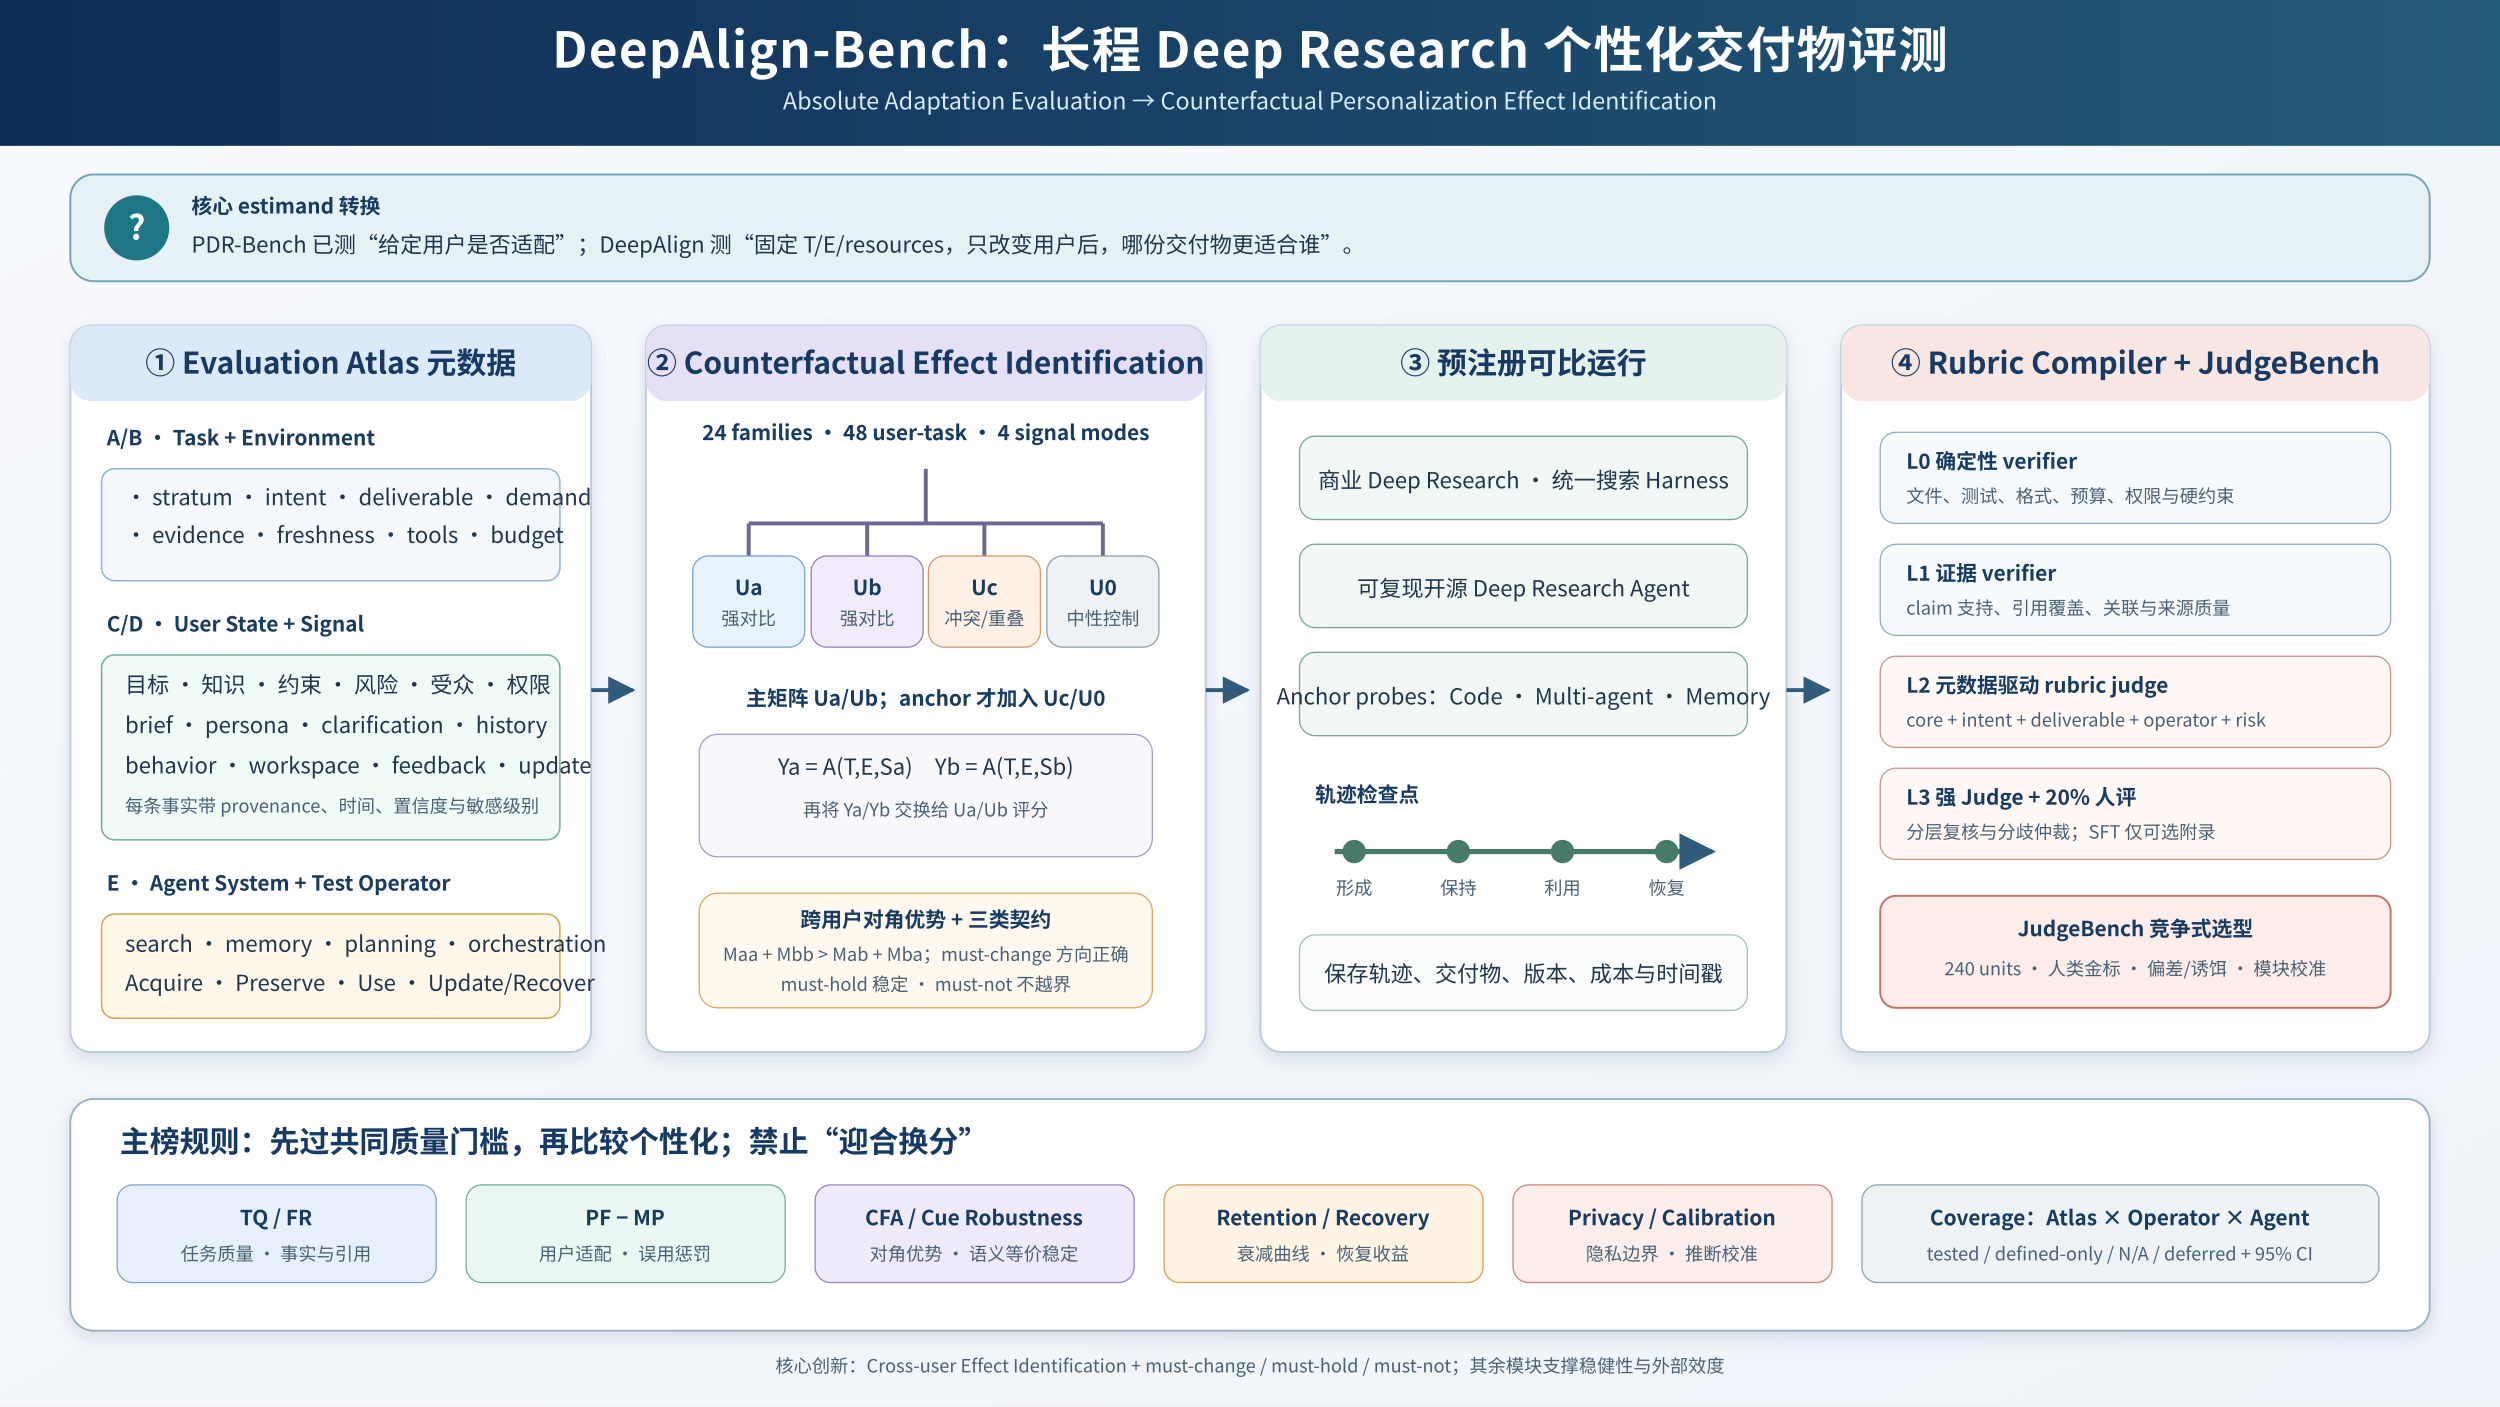
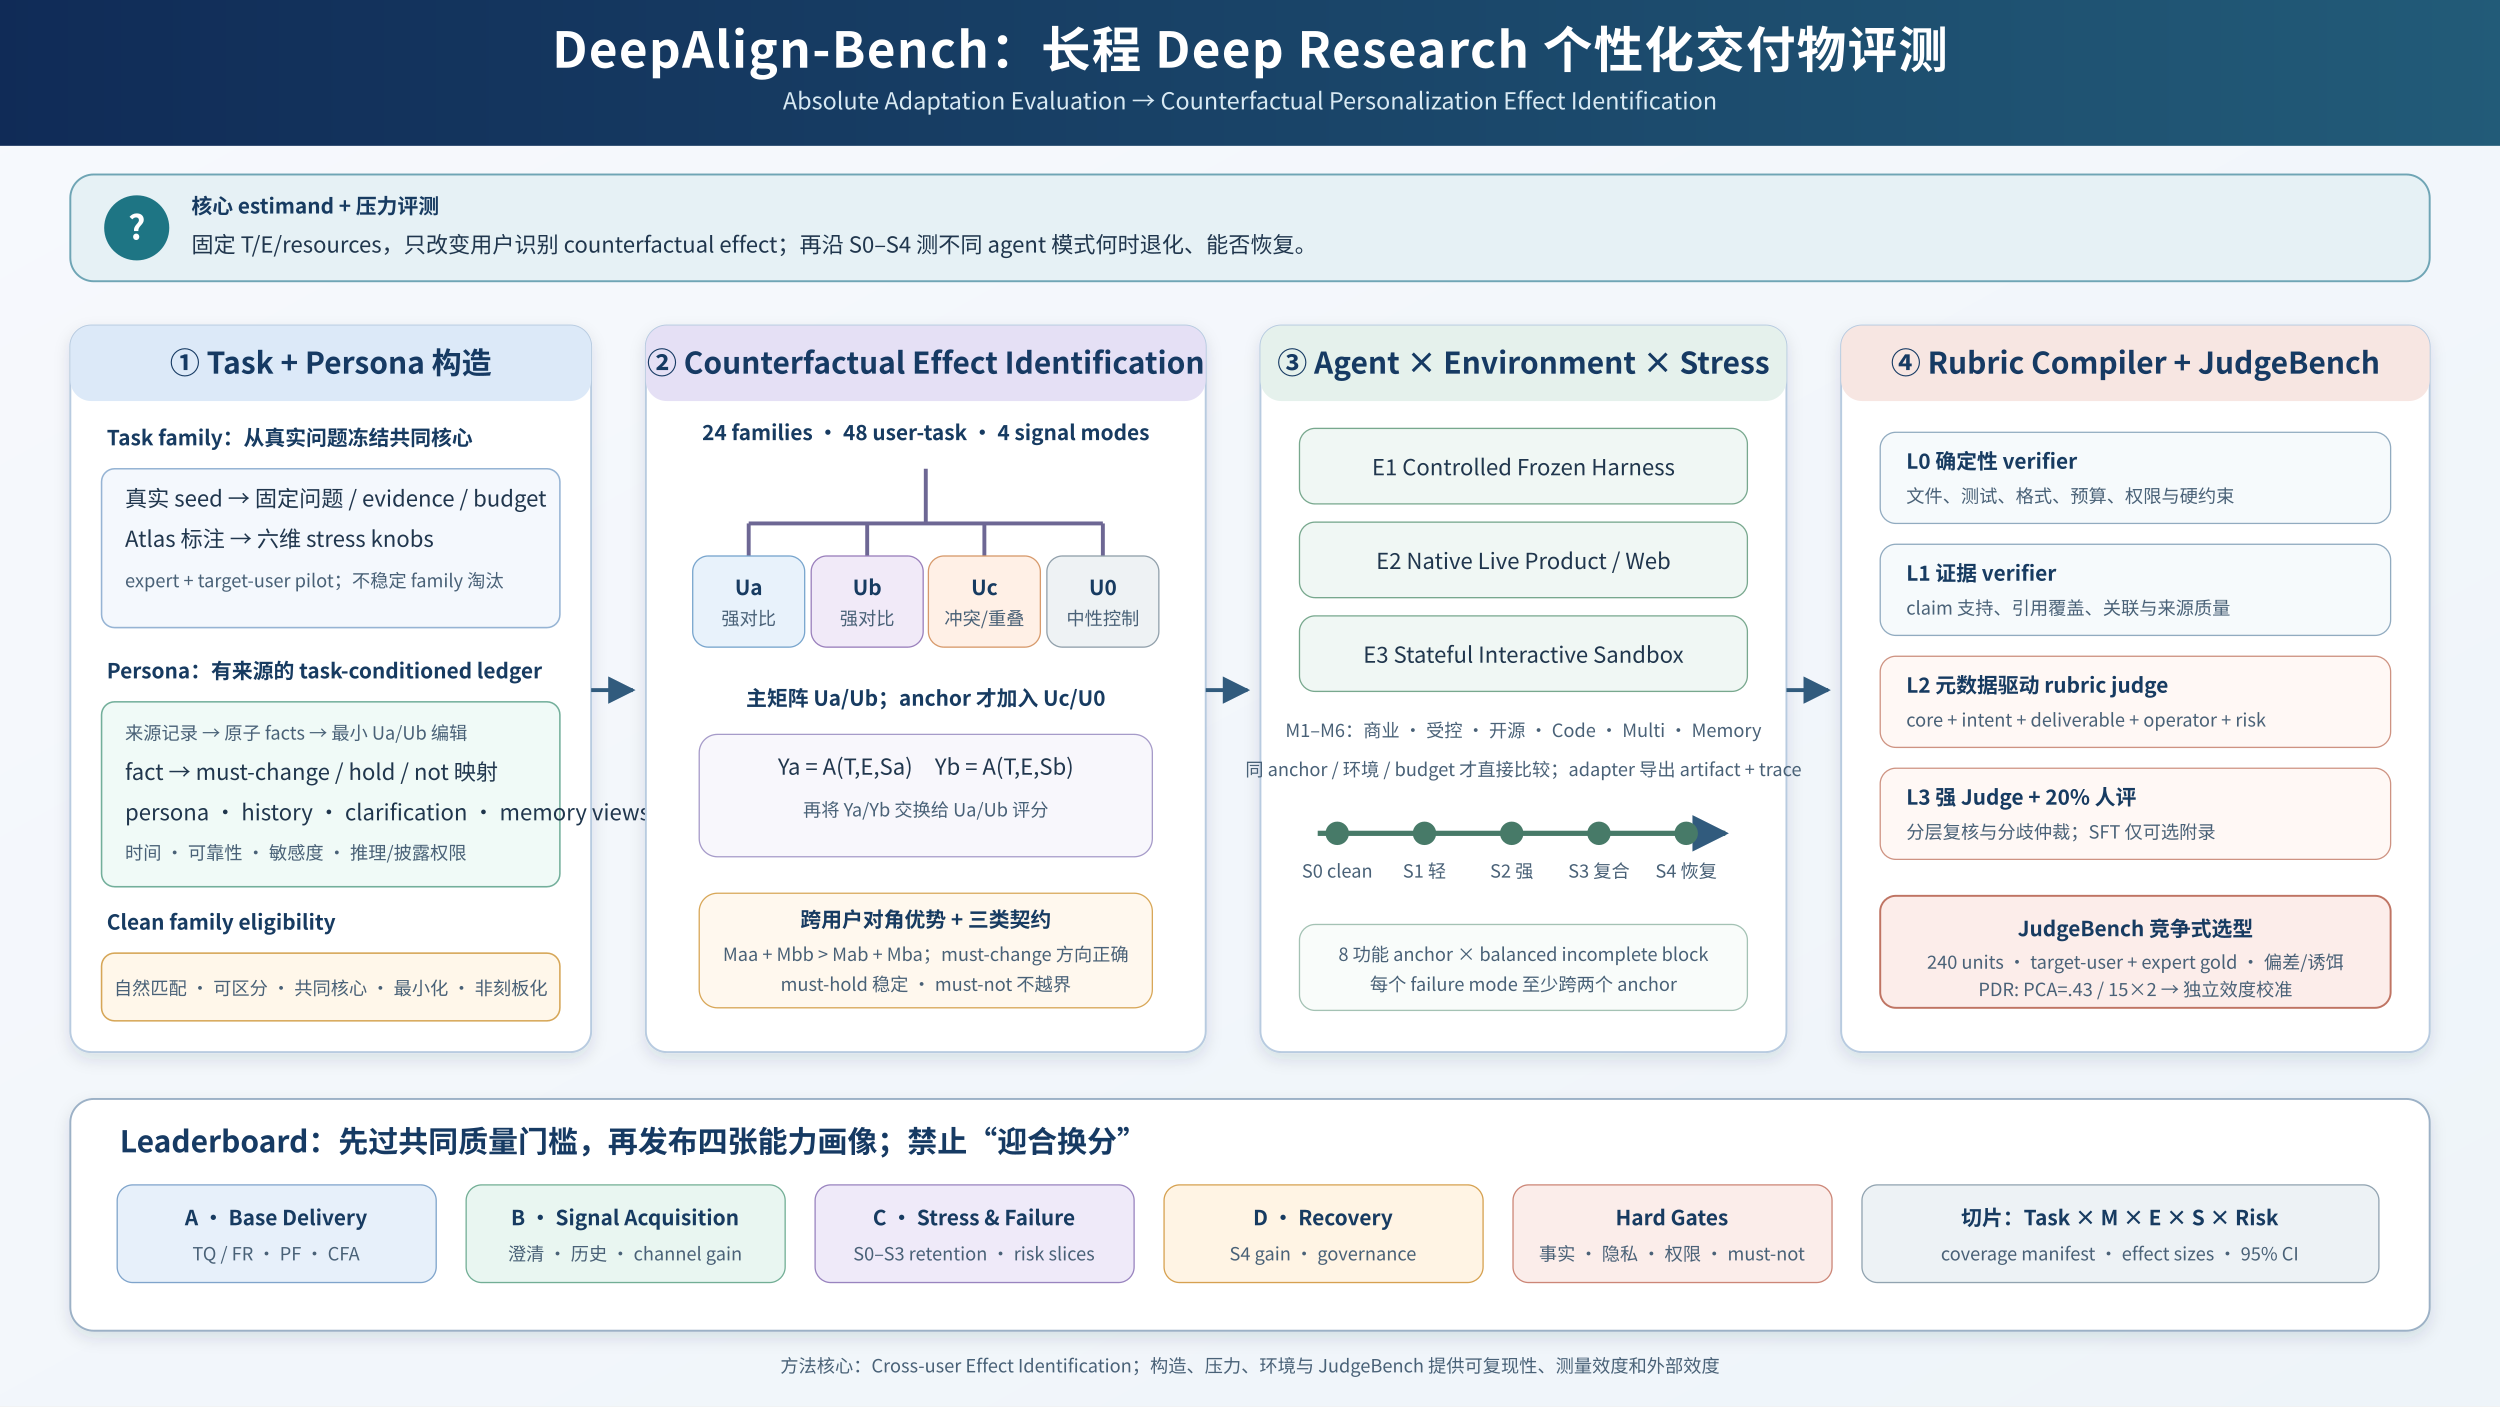
<svg xmlns="http://www.w3.org/2000/svg" width="1920" height="1080" viewBox="0 0 1920 1080">
  <defs>
    <linearGradient id="bg" x1="0" y1="0" x2="1" y2="1">
      <stop offset="0" stop-color="#F7F9FD" />
      <stop offset="1" stop-color="#EEF4F9" />
    </linearGradient>
    <linearGradient id="head" x1="0" y1="0" x2="1" y2="0">
      <stop offset="0" stop-color="#102B57" />
      <stop offset="1" stop-color="#225B78" />
    </linearGradient>
    <filter id="shadow" x="-10%" y="-10%" width="120%" height="130%">
      <feDropShadow dx="0" dy="5" stdDeviation="6" flood-color="#16324F" flood-opacity="0.12" />
    </filter>
    <marker id="arrow" viewBox="0 0 10 10" refX="9" refY="5" markerWidth="7" markerHeight="7" orient="auto-start-reverse">
      <path d="M0 0 L10 5 L0 10 z" fill="#315B7D" />
    </marker>
    <style>
      .cn{font-family:"PingFang SC","Microsoft YaHei","Noto Sans CJK SC",Arial,sans-serif}
      .title{font-size:38px;font-weight:700;fill:white;letter-spacing:1px}
      .subtitle{font-size:18px;fill:#D8E9F3}
      .section{font-size:23px;font-weight:700;fill:#163A63}
      .body{font-size:17px;fill:#20364D}
      .small{font-size:14px;fill:#496177}
      .label{font-size:16px;font-weight:700;fill:#173B61}
      .white{fill:white}
      .card{fill:white;stroke:#B8CBE0;stroke-width:1.5;rx:16;filter:url(#shadow)}
      .chip{rx:10;stroke-width:1.2}
      .arrow{stroke:#315B7D;stroke-width:3;fill:none;marker-end:url(#arrow)}
      .dash{stroke:#7892AB;stroke-width:2;stroke-dasharray:7 7;fill:none;marker-end:url(#arrow)}
    </style>
  </defs>
  <rect width="1920" height="1080" fill="url(#bg)" />
  <rect x="0" y="0" width="1920" height="112" fill="url(#head)" />
  <text x="960" y="52" text-anchor="middle" class="cn title">DeepAlign-Bench：长程 Deep Research 个性化交付物评测</text>
  <text x="960" y="84" text-anchor="middle" class="cn subtitle">Absolute Adaptation Evaluation → Counterfactual Personalization Effect Identification</text>
  <rect x="54" y="134" width="1812" height="82" rx="18" fill="#E6F1F5" stroke="#6FA5B5" stroke-width="1.5" />
  <circle cx="105" cy="175" r="25" fill="#1E7584" />
  <text x="105" y="184" text-anchor="middle" class="cn white" font-size="26" font-weight="700">?</text>
-   <text x="147" y="164" class="cn label">核心 estimand 转换</text>
-   <text x="147" y="194" class="cn body">PDR-Bench 已测“给定用户是否适配”；DeepAlign 测“固定 T/E/resources，只改变用户后，哪份交付物更适合谁”。</text>
+   <text x="147" y="164" class="cn label">核心 estimand + 压力评测</text>
+   <text x="147" y="194" class="cn body">固定 T/E/resources，只改变用户识别 counterfactual effect；再沿 S0–S4 测不同 agent 模式何时退化、能否恢复。</text>
  <rect x="54" y="250" width="400" height="558" class="card" />
  <rect x="54" y="250" width="400" height="58" rx="16" fill="#DCE9F8" />
-   <text x="254" y="287" text-anchor="middle" class="cn section">① Evaluation Atlas 元数据</text>
-   <text x="82" y="342" class="cn label">A/B · Task + Environment</text>
-   <rect x="78" y="360" width="352" height="86" class="chip" fill="#F4F8FD" stroke="#96B4D4" />
-   <text x="96" y="388" class="cn body">• stratum · intent · deliverable · demand</text>
-   <text x="96" y="417" class="cn body">• evidence · freshness · tools · budget</text>
-   <text x="82" y="485" class="cn label">C/D · User State + Signal</text>
-   <rect x="78" y="503" width="352" height="142" class="chip" fill="#F0FAF7" stroke="#73AF9B" />
-   <text x="96" y="532" class="cn body">目标 · 知识 · 约束 · 风险 · 受众 · 权限</text>
-   <text x="96" y="563" class="cn body">brief · persona · clarification · history</text>
-   <text x="96" y="594" class="cn body">behavior · workspace · feedback · update</text>
-   <text x="96" y="624" class="cn small">每条事实带 provenance、时间、置信度与敏感级别</text>
-   <text x="82" y="684" class="cn label">E · Agent System + Test Operator</text>
-   <rect x="78" y="702" width="352" height="80" class="chip" fill="#FFF7EA" stroke="#D6A657" />
-   <text x="96" y="731" class="cn body">search · memory · planning · orchestration</text>
-   <text x="96" y="761" class="cn body">Acquire · Preserve · Use · Update/Recover</text>
+   <text x="254" y="287" text-anchor="middle" class="cn section">① Task + Persona 构造</text>
+   <text x="82" y="342" class="cn label">Task family：从真实问题冻结共同核心</text>
+   <rect x="78" y="360" width="352" height="122" class="chip" fill="#F4F8FD" stroke="#96B4D4" />
+   <text x="96" y="389" class="cn body">真实 seed → 固定问题 / evidence / budget</text>
+   <text x="96" y="420" class="cn body">Atlas 标注 → 六维 stress knobs</text>
+   <text x="96" y="451" class="cn small">expert + target-user pilot；不稳定 family 淘汰</text>
+   <text x="82" y="521" class="cn label">Persona：有来源的 task-conditioned ledger</text>
+   <rect x="78" y="539" width="352" height="142" class="chip" fill="#F0FAF7" stroke="#73AF9B" />
+   <text x="96" y="568" class="cn small">来源记录 → 原子 facts → 最小 Ua/Ub 编辑</text>
+   <text x="96" y="599" class="cn body">fact → must-change / hold / not 映射</text>
+   <text x="96" y="630" class="cn body">persona · history · clarification · memory views</text>
+   <text x="96" y="660" class="cn small">时间 · 可靠性 · 敏感度 · 推理/披露权限</text>
+   <text x="82" y="714" class="cn label">Clean family eligibility</text>
+   <rect x="78" y="732" width="352" height="52" class="chip" fill="#FFF7EA" stroke="#D6A657" />
+   <text x="254" y="764" text-anchor="middle" class="cn small">自然匹配 · 可区分 · 共同核心 · 最小化 · 非刻板化</text>
  <rect x="496" y="250" width="430" height="558" class="card" />
  <rect x="496" y="250" width="430" height="58" rx="16" fill="#E5E0F5" />
  <text x="711" y="287" text-anchor="middle" class="cn section">② Counterfactual Effect Identification</text>
  <text x="711" y="338" text-anchor="middle" class="cn label">24 families · 48 user-task · 4 signal modes</text>
  <line x1="711" y1="360" x2="711" y2="402" stroke="#6D6794" stroke-width="3" />
  <line x1="575" y1="402" x2="847" y2="402" stroke="#6D6794" stroke-width="3" />
  <line x1="575" y1="402" x2="575" y2="427" stroke="#6D6794" stroke-width="3" />
  <line x1="666" y1="402" x2="666" y2="427" stroke="#6D6794" stroke-width="3" />
  <line x1="756" y1="402" x2="756" y2="427" stroke="#6D6794" stroke-width="3" />
  <line x1="847" y1="402" x2="847" y2="427" stroke="#6D6794" stroke-width="3" />
  <rect x="532" y="427" width="86" height="70" rx="12" fill="#E8F2FB" stroke="#78A5CD" />
  <rect x="623" y="427" width="86" height="70" rx="12" fill="#F1EAF8" stroke="#9A80BC" />
  <rect x="713" y="427" width="86" height="70" rx="12" fill="#FFF0E6" stroke="#D79A6C" />
  <rect x="804" y="427" width="86" height="70" rx="12" fill="#EEF2F4" stroke="#91A0AB" />
  <text x="575" y="457" text-anchor="middle" class="cn label">Ua</text>
  <text x="575" y="480" text-anchor="middle" class="cn small">强对比</text>
  <text x="666" y="457" text-anchor="middle" class="cn label">Ub</text>
  <text x="666" y="480" text-anchor="middle" class="cn small">强对比</text>
  <text x="756" y="457" text-anchor="middle" class="cn label">Uc</text>
  <text x="756" y="480" text-anchor="middle" class="cn small">冲突/重叠</text>
  <text x="847" y="457" text-anchor="middle" class="cn label">U0</text>
  <text x="847" y="480" text-anchor="middle" class="cn small">中性控制</text>
  <text x="711" y="542" text-anchor="middle" class="cn label">主矩阵 Ua/Ub；anchor 才加入 Uc/U0</text>
  <rect x="537" y="564" width="348" height="94" rx="14" fill="#F8F7FC" stroke="#A69BC9" />
  <text x="711" y="595" text-anchor="middle" class="cn body">Ya = A(T,E,Sa)　Yb = A(T,E,Sb)</text>
  <text x="711" y="627" text-anchor="middle" class="cn small">再将 Ya/Yb 交换给 Ua/Ub 评分</text>
  <rect x="537" y="686" width="348" height="88" rx="14" fill="#FFF8EE" stroke="#D8A758" />
  <text x="711" y="712" text-anchor="middle" class="cn label">跨用户对角优势 + 三类契约</text>
  <text x="711" y="738" text-anchor="middle" class="cn small">Maa + Mbb &gt; Mab + Mba；must-change 方向正确</text>
  <text x="711" y="761" text-anchor="middle" class="cn small">must-hold 稳定 · must-not 不越界</text>
  <rect x="968" y="250" width="404" height="558" class="card" />
  <rect x="968" y="250" width="404" height="58" rx="16" fill="#E5F1EC" />
-   <text x="1170" y="287" text-anchor="middle" class="cn section">③ 预注册可比运行</text>
-   <rect x="998" y="335" width="344" height="64" rx="12" fill="#F0F7F4" stroke="#78A88E" />
-   <text x="1170" y="375" text-anchor="middle" class="cn body">商业 Deep Research · 统一搜索 Harness</text>
-   <rect x="998" y="418" width="344" height="64" rx="12" fill="#F0F7F4" stroke="#78A88E" />
-   <text x="1170" y="458" text-anchor="middle" class="cn body">可复现开源 Deep Research Agent</text>
-   <rect x="998" y="501" width="344" height="64" rx="12" fill="#F0F7F4" stroke="#78A88E" />
-   <text x="1170" y="541" text-anchor="middle" class="cn body">Anchor probes：Code · Multi-agent · Memory</text>
-   <text x="1010" y="616" class="cn label">轨迹检查点</text>
-   <line x1="1025" y1="654" x2="1315" y2="654" stroke="#477A68" stroke-width="4" marker-end="url(#arrow)" />
-   <circle cx="1040" cy="654" r="9" fill="#477A68" />
-   <circle cx="1120" cy="654" r="9" fill="#477A68" />
-   <circle cx="1200" cy="654" r="9" fill="#477A68" />
-   <circle cx="1280" cy="654" r="9" fill="#477A68" />
-   <text x="1040" y="687" text-anchor="middle" class="cn small">形成</text>
-   <text x="1120" y="687" text-anchor="middle" class="cn small">保持</text>
-   <text x="1200" y="687" text-anchor="middle" class="cn small">利用</text>
-   <text x="1280" y="687" text-anchor="middle" class="cn small">恢复</text>
-   <rect x="998" y="718" width="344" height="58" rx="12" fill="#F9FCFA" stroke="#A4C2B4" />
-   <text x="1170" y="754" text-anchor="middle" class="cn body">保存轨迹、交付物、版本、成本与时间戳</text>
+   <text x="1170" y="287" text-anchor="middle" class="cn section">③ Agent × Environment × Stress</text>
+   <rect x="998" y="329" width="344" height="58" rx="12" fill="#F0F7F4" stroke="#78A88E" />
+   <text x="1170" y="365" text-anchor="middle" class="cn body">E1 Controlled Frozen Harness</text>
+   <rect x="998" y="401" width="344" height="58" rx="12" fill="#F0F7F4" stroke="#78A88E" />
+   <text x="1170" y="437" text-anchor="middle" class="cn body">E2 Native Live Product / Web</text>
+   <rect x="998" y="473" width="344" height="58" rx="12" fill="#F0F7F4" stroke="#78A88E" />
+   <text x="1170" y="509" text-anchor="middle" class="cn body">E3 Stateful Interactive Sandbox</text>
+   <text x="1170" y="566" text-anchor="middle" class="cn small">M1–M6：商业 · 受控 · 开源 · Code · Multi · Memory</text>
+   <text x="1170" y="596" text-anchor="middle" class="cn small">同 anchor / 环境 / budget 才直接比较；adapter 导出 artifact + trace</text>
+   <line x1="1012" y1="640" x2="1325" y2="640" stroke="#477A68" stroke-width="4" marker-end="url(#arrow)" />
+   <circle cx="1027" cy="640" r="9" fill="#477A68" />
+   <circle cx="1094" cy="640" r="9" fill="#477A68" />
+   <circle cx="1161" cy="640" r="9" fill="#477A68" />
+   <circle cx="1228" cy="640" r="9" fill="#477A68" />
+   <circle cx="1295" cy="640" r="9" fill="#477A68" />
+   <text x="1027" y="674" text-anchor="middle" class="cn small">S0 clean</text>
+   <text x="1094" y="674" text-anchor="middle" class="cn small">S1 轻</text>
+   <text x="1161" y="674" text-anchor="middle" class="cn small">S2 强</text>
+   <text x="1228" y="674" text-anchor="middle" class="cn small">S3 复合</text>
+   <text x="1295" y="674" text-anchor="middle" class="cn small">S4 恢复</text>
+   <rect x="998" y="710" width="344" height="66" rx="12" fill="#F9FCFA" stroke="#A4C2B4" />
+   <text x="1170" y="738" text-anchor="middle" class="cn small">8 功能 anchor × balanced incomplete block</text>
+   <text x="1170" y="761" text-anchor="middle" class="cn small">每个 failure mode 至少跨两个 anchor</text>
  <rect x="1414" y="250" width="452" height="558" class="card" />
  <rect x="1414" y="250" width="452" height="58" rx="16" fill="#F7E6E2" />
  <text x="1640" y="287" text-anchor="middle" class="cn section">④ Rubric Compiler + JudgeBench</text>
  <rect x="1444" y="332" width="392" height="70" rx="12" fill="#F6FAFC" stroke="#91ABC0" />
  <text x="1464" y="360" class="cn label">L0 确定性 verifier</text>
  <text x="1464" y="386" class="cn small">文件、测试、格式、预算、权限与硬约束</text>
  <rect x="1444" y="418" width="392" height="70" rx="12" fill="#F6FAFC" stroke="#91ABC0" />
  <text x="1464" y="446" class="cn label">L1 证据 verifier</text>
  <text x="1464" y="472" class="cn small">claim 支持、引用覆盖、关联与来源质量</text>
  <rect x="1444" y="504" width="392" height="70" rx="12" fill="#FFF8F5" stroke="#CE9382" />
  <text x="1464" y="532" class="cn label">L2 元数据驱动 rubric judge</text>
  <text x="1464" y="558" class="cn small">core + intent + deliverable + operator + risk</text>
  <rect x="1444" y="590" width="392" height="70" rx="12" fill="#FFF8F5" stroke="#CE9382" />
  <text x="1464" y="618" class="cn label">L3 强 Judge + 20% 人评</text>
  <text x="1464" y="644" class="cn small">分层复核与分歧仲裁；SFT 仅可选附录</text>
  <rect x="1444" y="688" width="392" height="86" rx="12" fill="#FCEDEA" stroke="#BF7463" stroke-width="1.5" />
  <text x="1640" y="719" text-anchor="middle" class="cn label">JudgeBench 竞争式选型</text>
-   <text x="1640" y="749" text-anchor="middle" class="cn small">240 units · 人类金标 · 偏差/诱饵 · 模块校准</text>
+   <text x="1640" y="744" text-anchor="middle" class="cn small">240 units · target-user + expert gold · 偏差/诱饵</text>
+   <text x="1640" y="765" text-anchor="middle" class="cn small">PDR: PCA=.43 / 15×2 → 独立效度校准</text>
  <path d="M454 530 L486 530" class="arrow" />
  <path d="M926 530 L958 530" class="arrow" />
  <path d="M1372 530 L1404 530" class="arrow" />
  <rect x="54" y="844" width="1812" height="178" rx="18" fill="#FFFFFF" stroke="#9CB1C6" stroke-width="1.5" filter="url(#shadow)" />
-   <text x="92" y="885" class="cn section">主榜规则：先过共同质量门槛，再比较个性化；禁止“迎合换分”</text>
+   <text x="92" y="885" class="cn section">Leaderboard：先过共同质量门槛，再发布四张能力画像；禁止“迎合换分”</text>
  <rect x="90" y="910" width="245" height="75" rx="12" fill="#E7F0FA" stroke="#7FA4CB" />
-   <text x="212" y="941" text-anchor="middle" class="cn label">TQ / FR</text>
-   <text x="212" y="968" text-anchor="middle" class="cn small">任务质量 · 事实与引用</text>
+   <text x="212" y="941" text-anchor="middle" class="cn label">A · Base Delivery</text>
+   <text x="212" y="968" text-anchor="middle" class="cn small">TQ / FR · PF · CFA</text>
  <rect x="358" y="910" width="245" height="75" rx="12" fill="#E9F6F1" stroke="#72AE95" />
-   <text x="480" y="941" text-anchor="middle" class="cn label">PF − MP</text>
-   <text x="480" y="968" text-anchor="middle" class="cn small">用户适配 · 误用惩罚</text>
+   <text x="480" y="941" text-anchor="middle" class="cn label">B · Signal Acquisition</text>
+   <text x="480" y="968" text-anchor="middle" class="cn small">澄清 · 历史 · channel gain</text>
  <rect x="626" y="910" width="245" height="75" rx="12" fill="#EFEAF9" stroke="#9984BF" />
-   <text x="748" y="941" text-anchor="middle" class="cn label">CFA / Cue Robustness</text>
-   <text x="748" y="968" text-anchor="middle" class="cn small">对角优势 · 语义等价稳定</text>
+   <text x="748" y="941" text-anchor="middle" class="cn label">C · Stress &amp; Failure</text>
+   <text x="748" y="968" text-anchor="middle" class="cn small">S0–S3 retention · risk slices</text>
  <rect x="894" y="910" width="245" height="75" rx="12" fill="#FFF4E4" stroke="#D6A150" />
-   <text x="1016" y="941" text-anchor="middle" class="cn label">Retention / Recovery</text>
-   <text x="1016" y="968" text-anchor="middle" class="cn small">衰减曲线 · 恢复收益</text>
+   <text x="1016" y="941" text-anchor="middle" class="cn label">D · Recovery</text>
+   <text x="1016" y="968" text-anchor="middle" class="cn small">S4 gain · governance</text>
  <rect x="1162" y="910" width="245" height="75" rx="12" fill="#FBEDEA" stroke="#CC8677" />
-   <text x="1284" y="941" text-anchor="middle" class="cn label">Privacy / Calibration</text>
-   <text x="1284" y="968" text-anchor="middle" class="cn small">隐私边界 · 推断校准</text>
+   <text x="1284" y="941" text-anchor="middle" class="cn label">Hard Gates</text>
+   <text x="1284" y="968" text-anchor="middle" class="cn small">事实 · 隐私 · 权限 · must-not</text>
  <rect x="1430" y="910" width="397" height="75" rx="12" fill="#EDF2F5" stroke="#91A3B0" />
-   <text x="1628" y="941" text-anchor="middle" class="cn label">Coverage：Atlas × Operator × Agent</text>
-   <text x="1628" y="968" text-anchor="middle" class="cn small">tested / defined-only / N/A / deferred + 95% CI</text>
-   <text x="960" y="1054" text-anchor="middle" class="cn small">核心创新：Cross-user Effect Identification + must-change / must-hold / must-not；其余模块支撑稳健性与外部效度</text>
+   <text x="1628" y="941" text-anchor="middle" class="cn label">切片：Task × M × E × S × Risk</text>
+   <text x="1628" y="968" text-anchor="middle" class="cn small">coverage manifest · effect sizes · 95% CI</text>
+   <text x="960" y="1054" text-anchor="middle" class="cn small">方法核心：Cross-user Effect Identification；构造、压力、环境与 JudgeBench 提供可复现性、测量效度和外部效度</text>
</svg>
